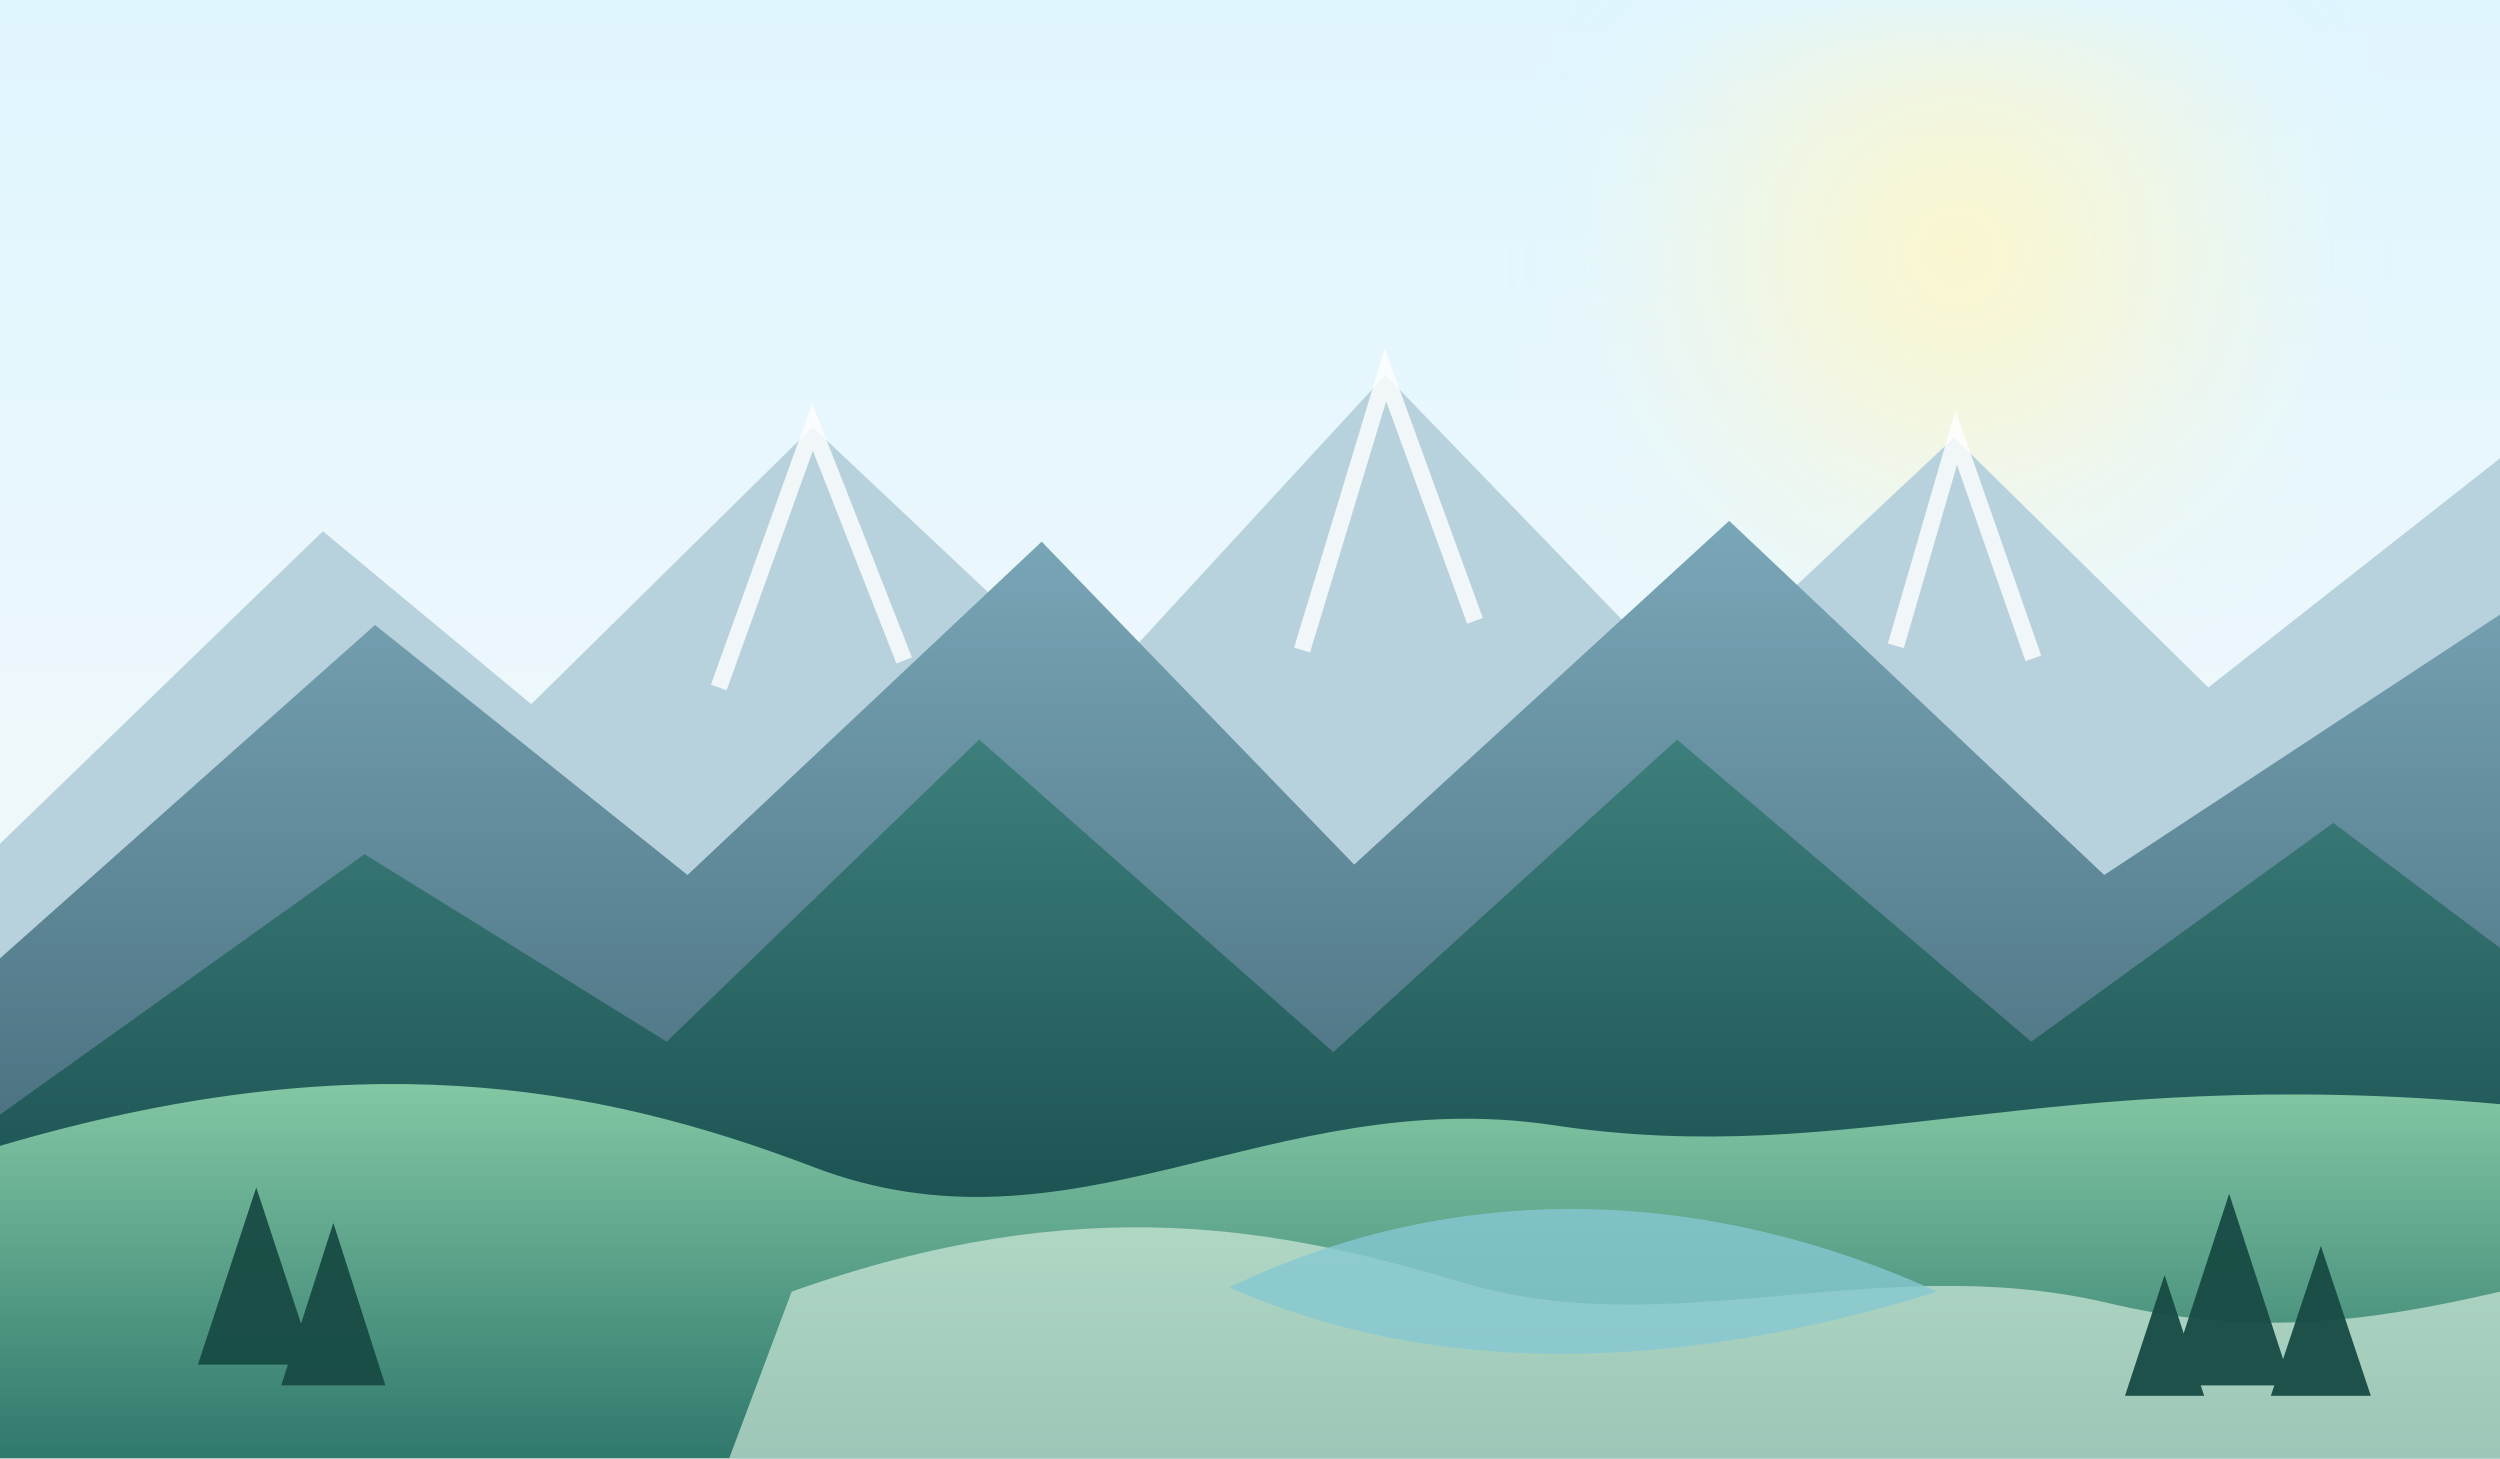
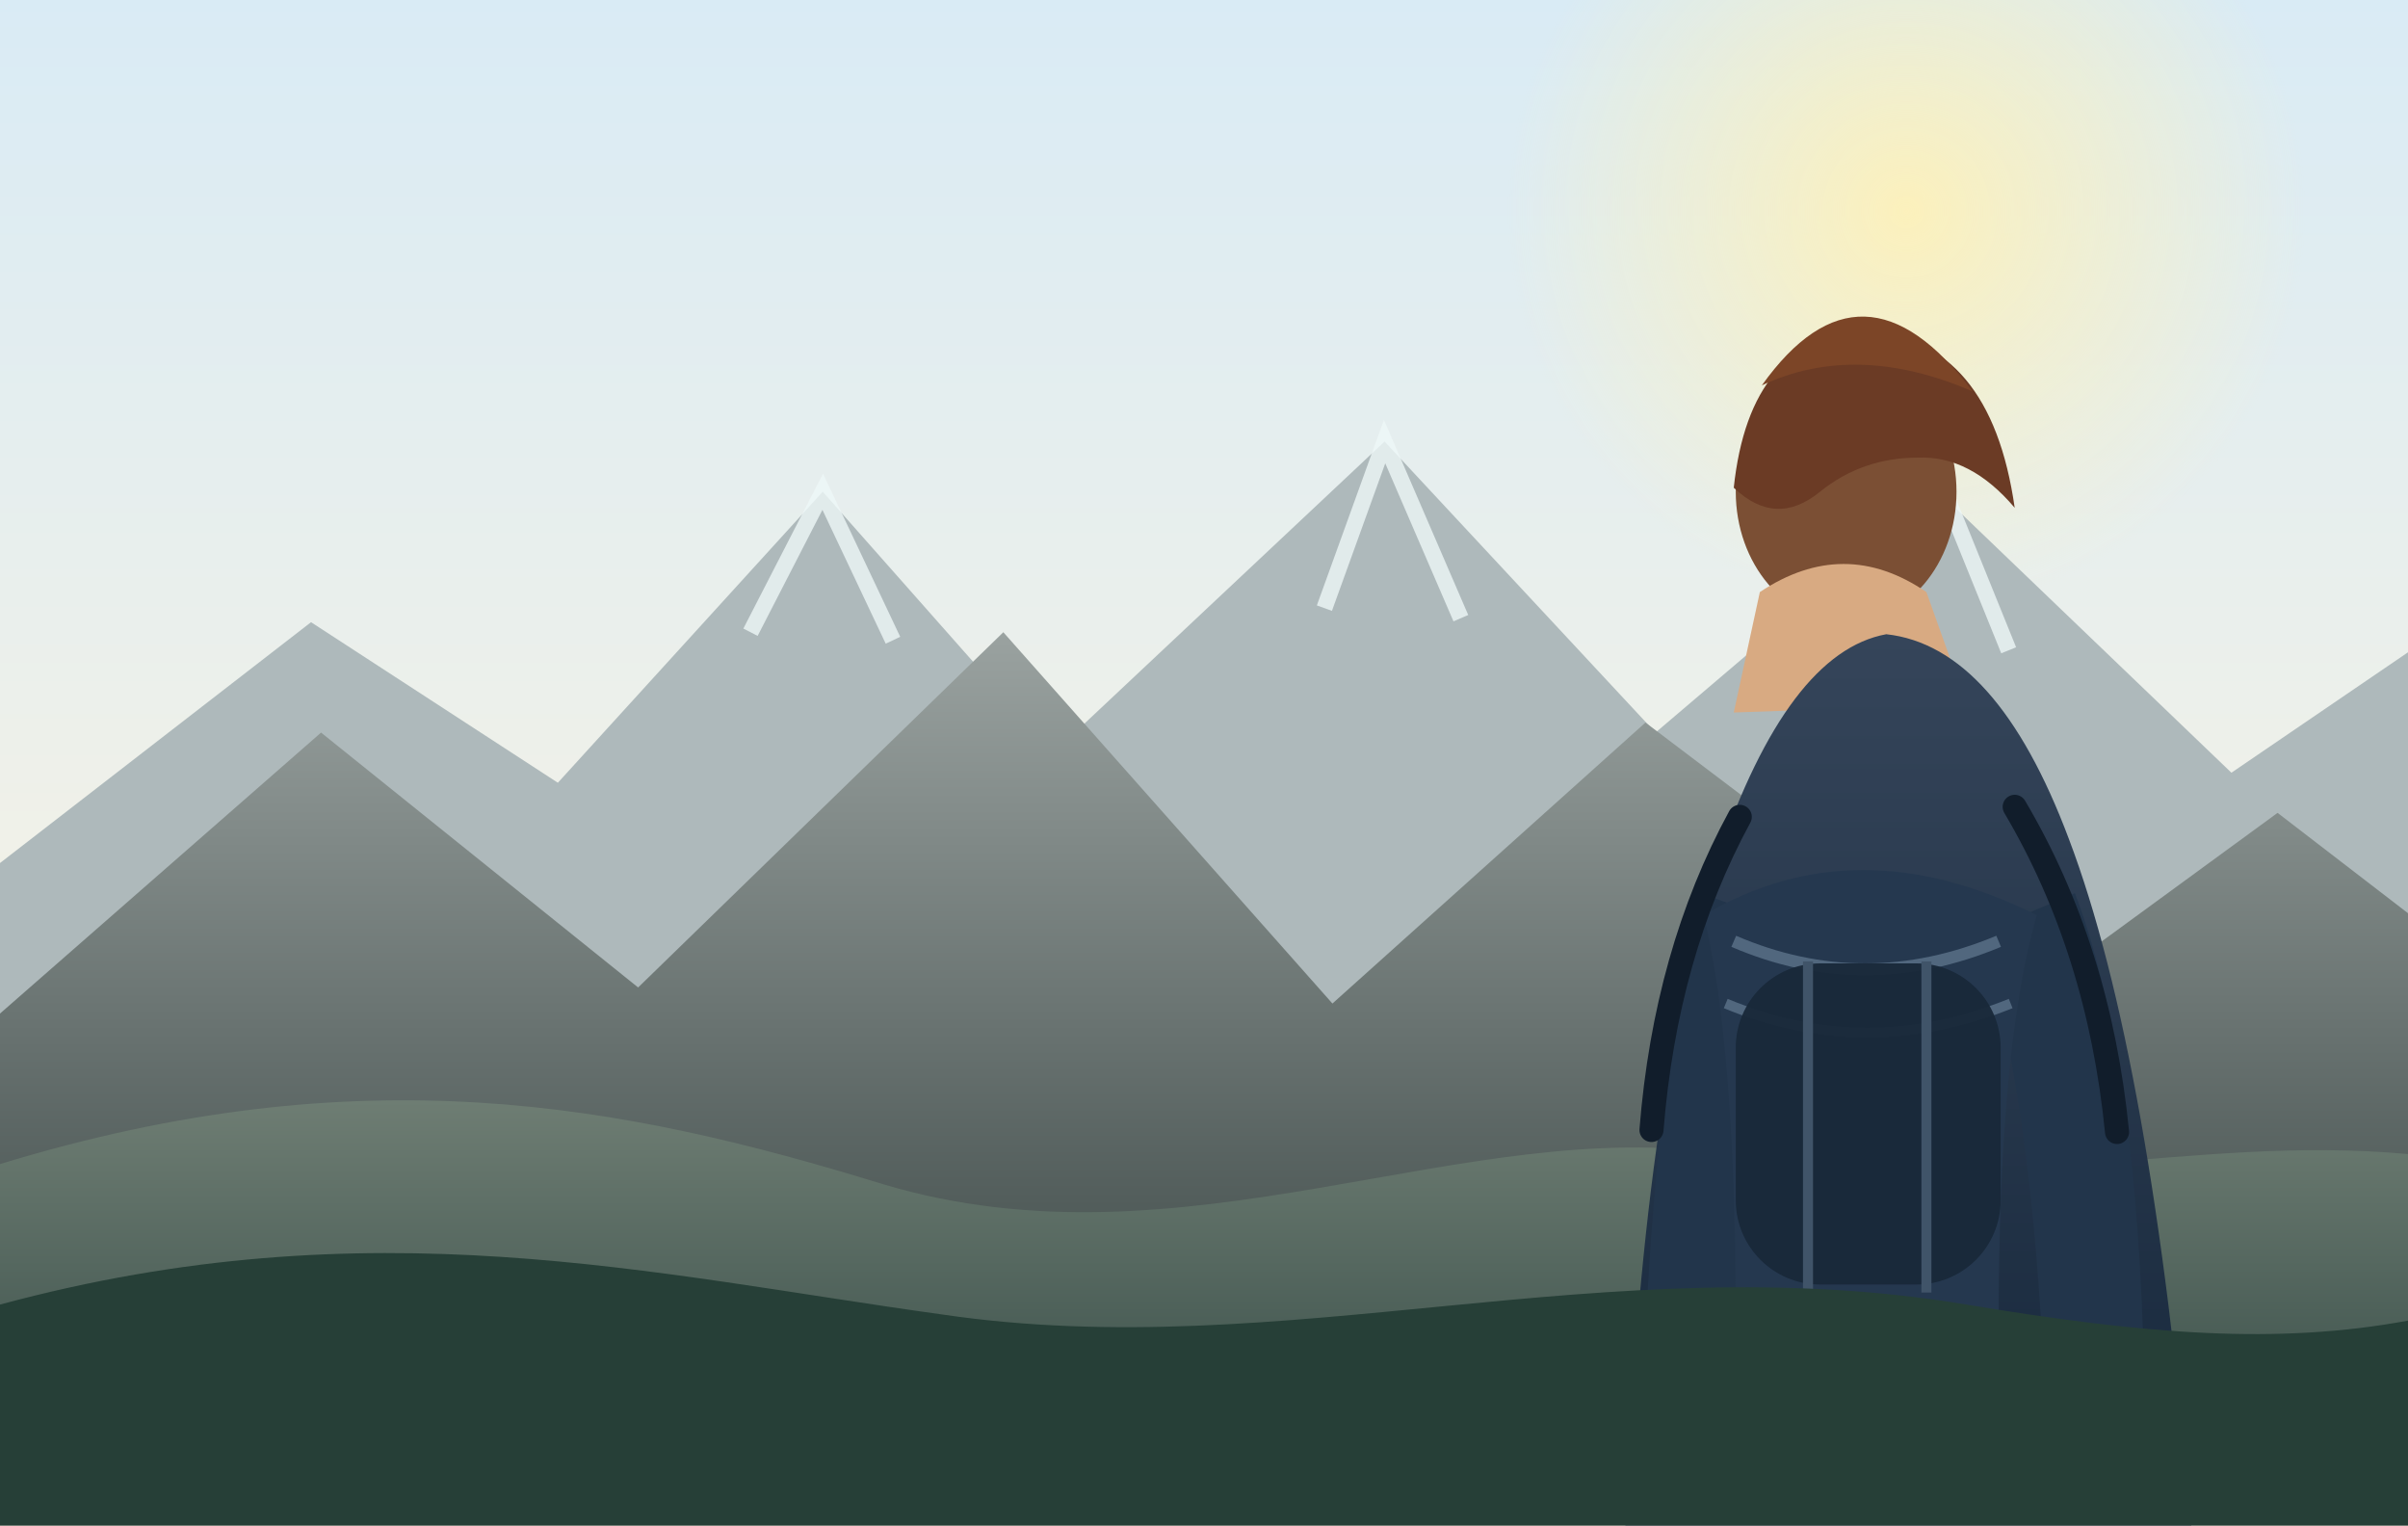
- <svg xmlns="http://www.w3.org/2000/svg" viewBox="0 0 1200 700" role="img" aria-label="Alpenlandschaft">
+ <svg xmlns="http://www.w3.org/2000/svg" viewBox="0 0 1200 760" role="img" aria-label="Wanderin vor Berglandschaft">
  <defs>
    <linearGradient id="sky" x1="0" y1="0" x2="0" y2="1">
-       <stop offset="0" stop-color="#dff5ff" />
-       <stop offset=".55" stop-color="#eef8fb" />
-       <stop offset="1" stop-color="#f8fbfb" />
+       <stop stop-color="#d9ebf5" />
+       <stop offset=".58" stop-color="#f1f1e8" />
+       <stop offset="1" stop-color="#9b886e" />
    </linearGradient>
    <linearGradient id="m1" x1="0" y1="0" x2="0" y2="1">
-       <stop offset="0" stop-color="#7aa7b8" />
-       <stop offset="1" stop-color="#496f7e" />
+       <stop stop-color="#9aa2a0" />
+       <stop offset="1" stop-color="#505b59" />
    </linearGradient>
    <linearGradient id="m2" x1="0" y1="0" x2="0" y2="1">
-       <stop offset="0" stop-color="#3d7f7c" />
-       <stop offset="1" stop-color="#174c4c" />
+       <stop stop-color="#6e7d73" />
+       <stop offset="1" stop-color="#2e4540" />
    </linearGradient>
-     <linearGradient id="valley" x1="0" y1="0" x2="0" y2="1">
-       <stop offset="0" stop-color="#83c7a4" />
-       <stop offset="1" stop-color="#2f786c" />
+     <linearGradient id="jacket" x1="0" y1="0" x2="0" y2="1">
+       <stop stop-color="#35455a" />
+       <stop offset="1" stop-color="#16273b" />
    </linearGradient>
    <radialGradient id="sun">
-       <stop offset="0" stop-color="#fff7c7" stop-opacity=".95" />
-       <stop offset="1" stop-color="#fff7c7" stop-opacity="0" />
+       <stop stop-color="#fff1b6" stop-opacity=".9" />
+       <stop offset="1" stop-color="#fff1b6" stop-opacity="0" />
    </radialGradient>
-     <filter id="blur">
-       <feGaussianBlur stdDeviation="24" />
-     </filter>
  </defs>
-   <rect width="1200" height="700" fill="url(#sky)" />
-   <circle cx="940" cy="120" r="180" fill="url(#sun)" filter="url(#blur)" />
-   <path d="M0 405 L155 255 L255 338 L390 205 L525 332 L665 180 L810 330 L938 210 L1060 330 L1200 220 L1200 520 L0 520Z" fill="#b7d2dc" />
-   <path d="M0 460 L180 300 L330 420 L500 260 L650 415 L830 250 L1010 420 L1200 295 L1200 560 L0 560Z" fill="url(#m1)" />
-   <path d="M0 535 L175 410 L320 500 L470 355 L640 505 L805 355 L975 500 L1120 395 L1200 455 L1200 610 L0 610Z" fill="url(#m2)" />
-   <path d="M0 550 C170 500 285 520 390 560 C515 608 610 520 745 540 C890 562 980 510 1200 530 L1200 700 L0 700Z" fill="url(#valley)" />
-   <path d="M380 620 C520 570 615 590 700 615 C800 646 900 600 1010 625 C1080 642 1135 635 1200 620 L1200 700 L350 700Z" fill="#d9efe1" opacity=".65" />
-   <path d="M590 618 C700 565 820 570 930 620 C820 654 700 666 590 618Z" fill="#86c8d2" opacity=".8" />
-   <g fill="#174b43" opacity=".95">
-     <path d="M95 655 l28-85 28 85z" />
-     <path d="M135 665 l25-78 25 78z" />
-     <path d="M1040 665 l30-92 30 92z" />
-     <path d="M1090 670 l24-72 24 72z" />
-     <path d="M1020 670 l19-58 19 58z" />
+   <rect width="1200" height="760" fill="url(#sky)" />
+   <circle cx="950" cy="105" r="200" fill="url(#sun)" />
+   <path d="M0 430 L155 310 L278 390 L410 245 L525 375 L690 220 L825 365 L966 245 L1112 385 L1200 325 L1200 560 L0 560Z" fill="#aeb9bb" />
+   <path d="M0 505 L160 365 L318 492 L500 315 L664 500 L820 360 L1005 500 L1135 405 L1200 455 L1200 610 L0 610Z" fill="url(#m1)" />
+   <path d="M0 580 C180 525 310 550 440 590 C590 635 730 555 860 575 C1000 598 1090 565 1200 575 L1200 760 L0 760Z" fill="url(#m2)" />
+   <g opacity=".8" fill="none" stroke="#eef7f7" stroke-width="8">
+     <path d="M374 315 l36-70 35 74" />
+     <path d="M660 303 l30-83 38 88" />
+     <path d="M942 318 l27-73 32 79" />
  </g>
-   <g fill="none" stroke="#fff" stroke-width="8" opacity=".8">
-     <path d="M345 330 l45-125 44 112" />
-     <path d="M625 312 l40-132 43 118" />
-     <path d="M910 310 l29-100 37 106" />
+   <g transform="translate(730,150)">
+     <ellipse cx="190" cy="95" rx="55" ry="65" fill="#7b4f34" />
+     <path d="M134 93 q8-75 66-78 q62 4 74 88 q-22-26-48-25 q-28 0-49 17 q-22 18-43-2z" fill="#6b3b25" />
+     <path d="M148 42 q50-70 105 3 q-58-25-105-3z" fill="#7c4527" />
+     <path d="M147 145 q42-28 83 0 l20 56 l-116 4z" fill="#d8aa82" />
+     <path d="M80 610 q8-210 46-333 q35-102 84-111 q55 6 91 102 q41 108 61 342z" fill="url(#jacket)" />
+     <path d="M120 296 q-24 80-30 220 l48 10 q7-127 36-211z" fill="#22354b" />
+     <path d="M304 295 q29 76 34 221 l-50 7 q-7-131-31-208z" fill="#22354b" />
+     <path d="M119 306 q76-45 166 0 q-19 66-19 203 h-131 q0-138-16-203z" fill="#25384f" />
+     <path d="M134 319 q65 28 132 0" fill="none" stroke="#51677e" stroke-width="6" />
+     <path d="M130 350 q70 29 142 0" fill="none" stroke="#51677e" stroke-width="5" />
+     <path d="M137 257 q-37 68-44 156" fill="none" stroke="#111d2b" stroke-width="12" stroke-linecap="round" />
+     <path d="M274 252 q42 71 51 162" fill="none" stroke="#111d2b" stroke-width="12" stroke-linecap="round" />
+     <rect x="135" y="330" width="132" height="160" rx="42" fill="#182839" opacity=".95" />
+     <path d="M171 329 v165 M230 329 v165" stroke="#405469" stroke-width="5" />
  </g>
+   <path d="M0 650 C185 600 325 635 470 655 C640 680 800 620 980 650 C1070 665 1135 670 1200 658 L1200 760 L0 760Z" fill="#263f37" />
</svg>
